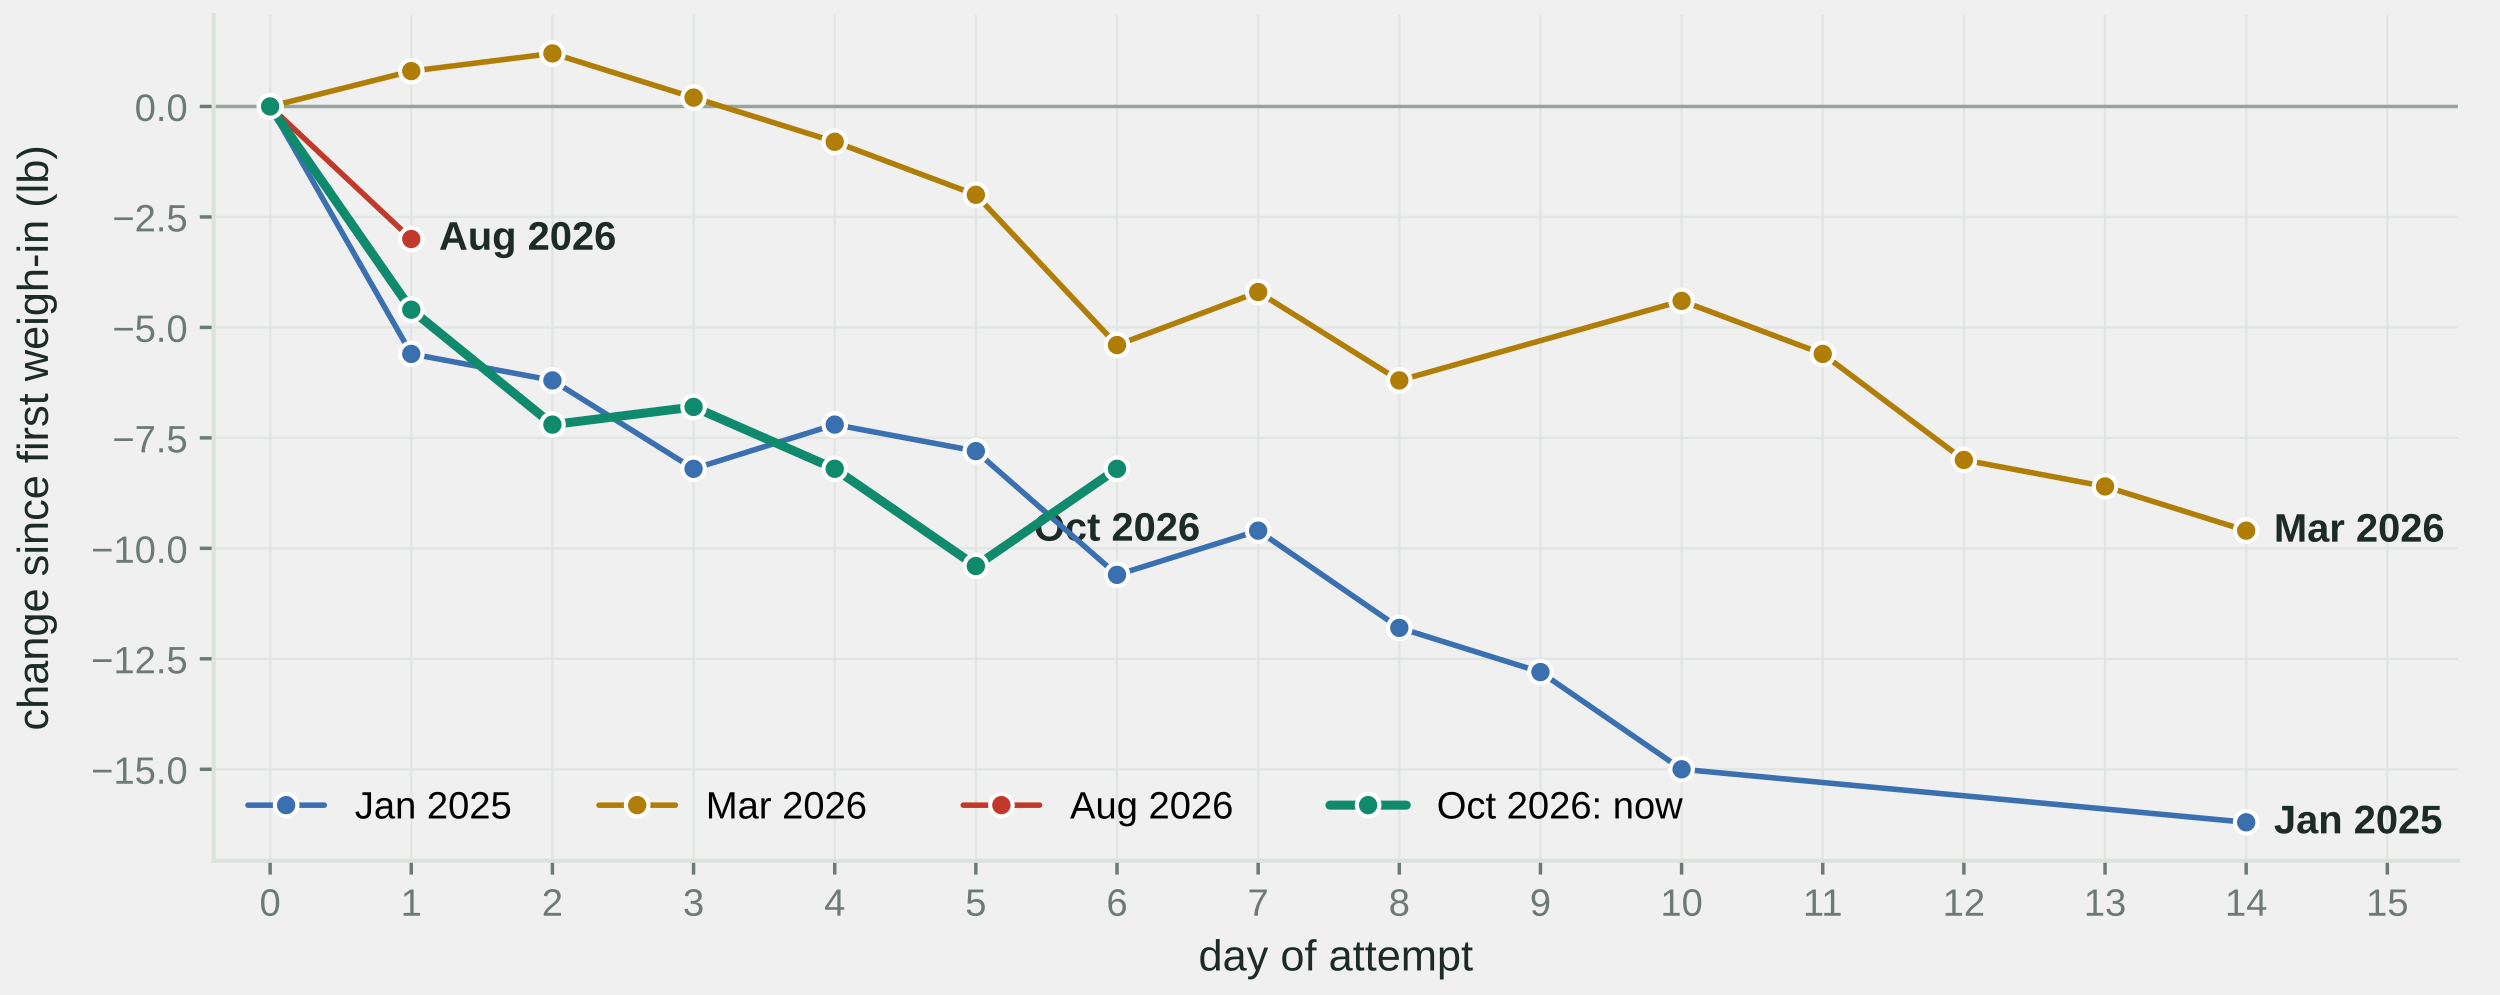
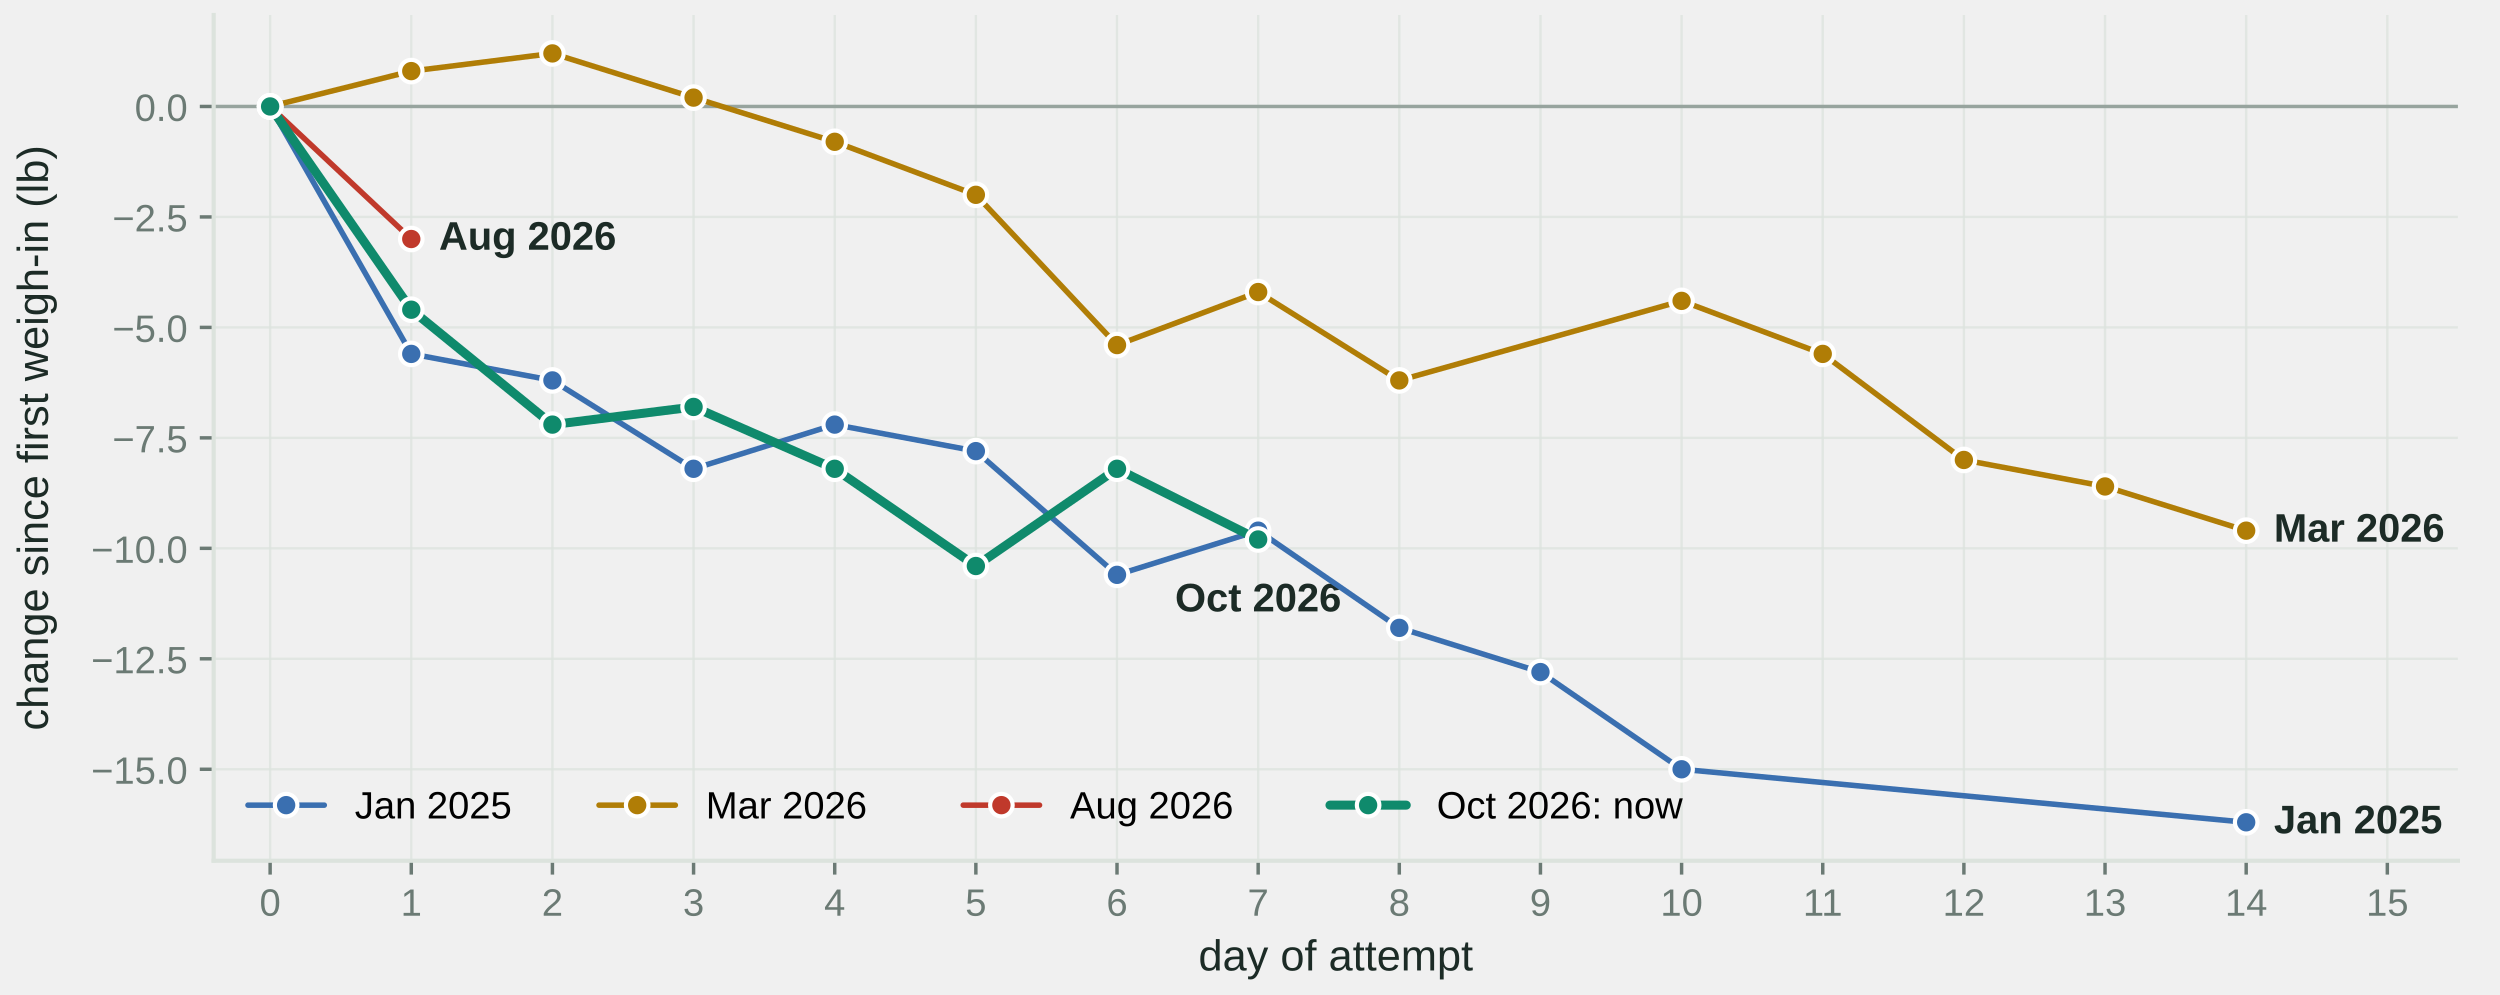
<svg xmlns="http://www.w3.org/2000/svg" xmlns:xlink="http://www.w3.org/1999/xlink" width="721.049pt" height="286.82pt" viewBox="0 0 721.049 286.82" version="1.1">
  <defs>
    <style type="text/css">*{stroke-linejoin: round; stroke-linecap: butt}</style>
  </defs>
  <g id="figure_1">
    <g id="patch_1">
      <path d="M 0 286.82  L 721.049 286.82  L 721.049 0  L 0 0  L 0 286.82  z " style="fill: none" />
    </g>
    <g id="axes_1">
      <g id="patch_2">
        <path d="M 61.627 248.256  L 708.908 248.256  L 708.908 4.32  L 61.627 4.32  L 61.627 248.256  z " style="fill: none" />
      </g>
      <g id="matplotlib.axis_1">
        <g id="xtick_1">
          <g id="line2d_1">
-             <path d="M 77.911 248.256  L 77.911 4.32  " clip-path="url(#pe3d814dca5)" style="fill: none; stroke: #dce3dd; stroke-opacity: 0.75; stroke-width: 0.7; stroke-linecap: round" />
+             <path d="M 77.911 248.256  L 77.911 4.32  " clip-path="url(#p5ed51ed3ad)" style="fill: none; stroke: #dce3dd; stroke-opacity: 0.75; stroke-width: 0.7; stroke-linecap: round" />
          </g>
          <g id="line2d_2">
            <defs>
-               <path id="m0b800eae10" d="M 0 0  L 0 4  " style="stroke: #6b7a74" />
+               <path id="m70a0b89e54" d="M 0 0  L 0 4  " style="stroke: #6b7a74" />
            </defs>
            <g>
-               <use xlink:href="#m0b800eae10" x="77.911" y="248.256" style="fill: #6b7a74; stroke: #6b7a74" />
+               <use xlink:href="#m70a0b89e54" x="77.911" y="248.256" style="fill: #6b7a74; stroke: #6b7a74" />
            </g>
          </g>
          <g id="text_1">
            <text style="font-size: 11px; font-family: 'Source Sans Pro', 'Source Sans 3', 'Helvetica Neue', 'Arial', 'DejaVu Sans', sans-serif; text-anchor: middle; fill: #6b7a74" x="77.911" y="264.114" transform="rotate(-0 77.91127 264.1143)">0</text>
          </g>
        </g>
        <g id="xtick_2">
          <g id="line2d_3">
-             <path d="M 118.621 248.256  L 118.621 4.32  " clip-path="url(#pe3d814dca5)" style="fill: none; stroke: #dce3dd; stroke-opacity: 0.75; stroke-width: 0.7; stroke-linecap: round" />
+             <path d="M 118.621 248.256  L 118.621 4.32  " clip-path="url(#p5ed51ed3ad)" style="fill: none; stroke: #dce3dd; stroke-opacity: 0.75; stroke-width: 0.7; stroke-linecap: round" />
          </g>
          <g id="line2d_4">
            <g>
-               <use xlink:href="#m0b800eae10" x="118.621" y="248.256" style="fill: #6b7a74; stroke: #6b7a74" />
+               <use xlink:href="#m70a0b89e54" x="118.621" y="248.256" style="fill: #6b7a74; stroke: #6b7a74" />
            </g>
          </g>
          <g id="text_2">
            <text style="font-size: 11px; font-family: 'Source Sans Pro', 'Source Sans 3', 'Helvetica Neue', 'Arial', 'DejaVu Sans', sans-serif; text-anchor: middle; fill: #6b7a74" x="118.621" y="264.114" transform="rotate(-0 118.6207 264.1143)">1</text>
          </g>
        </g>
        <g id="xtick_3">
          <g id="line2d_5">
-             <path d="M 159.33 248.256  L 159.33 4.32  " clip-path="url(#pe3d814dca5)" style="fill: none; stroke: #dce3dd; stroke-opacity: 0.75; stroke-width: 0.7; stroke-linecap: round" />
+             <path d="M 159.33 248.256  L 159.33 4.32  " clip-path="url(#p5ed51ed3ad)" style="fill: none; stroke: #dce3dd; stroke-opacity: 0.75; stroke-width: 0.7; stroke-linecap: round" />
          </g>
          <g id="line2d_6">
            <g>
-               <use xlink:href="#m0b800eae10" x="159.33" y="248.256" style="fill: #6b7a74; stroke: #6b7a74" />
+               <use xlink:href="#m70a0b89e54" x="159.33" y="248.256" style="fill: #6b7a74; stroke: #6b7a74" />
            </g>
          </g>
          <g id="text_3">
            <text style="font-size: 11px; font-family: 'Source Sans Pro', 'Source Sans 3', 'Helvetica Neue', 'Arial', 'DejaVu Sans', sans-serif; text-anchor: middle; fill: #6b7a74" x="159.33" y="264.114" transform="rotate(-0 159.3301 264.1143)">2</text>
          </g>
        </g>
        <g id="xtick_4">
          <g id="line2d_7">
-             <path d="M 200.04 248.256  L 200.04 4.32  " clip-path="url(#pe3d814dca5)" style="fill: none; stroke: #dce3dd; stroke-opacity: 0.75; stroke-width: 0.7; stroke-linecap: round" />
+             <path d="M 200.04 248.256  L 200.04 4.32  " clip-path="url(#p5ed51ed3ad)" style="fill: none; stroke: #dce3dd; stroke-opacity: 0.75; stroke-width: 0.7; stroke-linecap: round" />
          </g>
          <g id="line2d_8">
            <g>
-               <use xlink:href="#m0b800eae10" x="200.04" y="248.256" style="fill: #6b7a74; stroke: #6b7a74" />
+               <use xlink:href="#m70a0b89e54" x="200.04" y="248.256" style="fill: #6b7a74; stroke: #6b7a74" />
            </g>
          </g>
          <g id="text_4">
            <text style="font-size: 11px; font-family: 'Source Sans Pro', 'Source Sans 3', 'Helvetica Neue', 'Arial', 'DejaVu Sans', sans-serif; text-anchor: middle; fill: #6b7a74" x="200.04" y="264.114" transform="rotate(-0 200.0396 264.1143)">3</text>
          </g>
        </g>
        <g id="xtick_5">
          <g id="line2d_9">
-             <path d="M 240.749 248.256  L 240.749 4.32  " clip-path="url(#pe3d814dca5)" style="fill: none; stroke: #dce3dd; stroke-opacity: 0.75; stroke-width: 0.7; stroke-linecap: round" />
+             <path d="M 240.749 248.256  L 240.749 4.32  " clip-path="url(#p5ed51ed3ad)" style="fill: none; stroke: #dce3dd; stroke-opacity: 0.75; stroke-width: 0.7; stroke-linecap: round" />
          </g>
          <g id="line2d_10">
            <g>
-               <use xlink:href="#m0b800eae10" x="240.749" y="248.256" style="fill: #6b7a74; stroke: #6b7a74" />
+               <use xlink:href="#m70a0b89e54" x="240.749" y="248.256" style="fill: #6b7a74; stroke: #6b7a74" />
            </g>
          </g>
          <g id="text_5">
            <text style="font-size: 11px; font-family: 'Source Sans Pro', 'Source Sans 3', 'Helvetica Neue', 'Arial', 'DejaVu Sans', sans-serif; text-anchor: middle; fill: #6b7a74" x="240.749" y="264.114" transform="rotate(-0 240.749 264.1143)">4</text>
          </g>
        </g>
        <g id="xtick_6">
          <g id="line2d_11">
-             <path d="M 281.458 248.256  L 281.458 4.32  " clip-path="url(#pe3d814dca5)" style="fill: none; stroke: #dce3dd; stroke-opacity: 0.75; stroke-width: 0.7; stroke-linecap: round" />
+             <path d="M 281.458 248.256  L 281.458 4.32  " clip-path="url(#p5ed51ed3ad)" style="fill: none; stroke: #dce3dd; stroke-opacity: 0.75; stroke-width: 0.7; stroke-linecap: round" />
          </g>
          <g id="line2d_12">
            <g>
-               <use xlink:href="#m0b800eae10" x="281.458" y="248.256" style="fill: #6b7a74; stroke: #6b7a74" />
+               <use xlink:href="#m70a0b89e54" x="281.458" y="248.256" style="fill: #6b7a74; stroke: #6b7a74" />
            </g>
          </g>
          <g id="text_6">
            <text style="font-size: 11px; font-family: 'Source Sans Pro', 'Source Sans 3', 'Helvetica Neue', 'Arial', 'DejaVu Sans', sans-serif; text-anchor: middle; fill: #6b7a74" x="281.458" y="264.114" transform="rotate(-0 281.4584 264.1143)">5</text>
          </g>
        </g>
        <g id="xtick_7">
          <g id="line2d_13">
-             <path d="M 322.168 248.256  L 322.168 4.32  " clip-path="url(#pe3d814dca5)" style="fill: none; stroke: #dce3dd; stroke-opacity: 0.75; stroke-width: 0.7; stroke-linecap: round" />
+             <path d="M 322.168 248.256  L 322.168 4.32  " clip-path="url(#p5ed51ed3ad)" style="fill: none; stroke: #dce3dd; stroke-opacity: 0.75; stroke-width: 0.7; stroke-linecap: round" />
          </g>
          <g id="line2d_14">
            <g>
-               <use xlink:href="#m0b800eae10" x="322.168" y="248.256" style="fill: #6b7a74; stroke: #6b7a74" />
+               <use xlink:href="#m70a0b89e54" x="322.168" y="248.256" style="fill: #6b7a74; stroke: #6b7a74" />
            </g>
          </g>
          <g id="text_7">
            <text style="font-size: 11px; font-family: 'Source Sans Pro', 'Source Sans 3', 'Helvetica Neue', 'Arial', 'DejaVu Sans', sans-serif; text-anchor: middle; fill: #6b7a74" x="322.168" y="264.114" transform="rotate(-0 322.1679 264.1143)">6</text>
          </g>
        </g>
        <g id="xtick_8">
          <g id="line2d_15">
-             <path d="M 362.877 248.256  L 362.877 4.32  " clip-path="url(#pe3d814dca5)" style="fill: none; stroke: #dce3dd; stroke-opacity: 0.75; stroke-width: 0.7; stroke-linecap: round" />
+             <path d="M 362.877 248.256  L 362.877 4.32  " clip-path="url(#p5ed51ed3ad)" style="fill: none; stroke: #dce3dd; stroke-opacity: 0.75; stroke-width: 0.7; stroke-linecap: round" />
          </g>
          <g id="line2d_16">
            <g>
-               <use xlink:href="#m0b800eae10" x="362.877" y="248.256" style="fill: #6b7a74; stroke: #6b7a74" />
+               <use xlink:href="#m70a0b89e54" x="362.877" y="248.256" style="fill: #6b7a74; stroke: #6b7a74" />
            </g>
          </g>
          <g id="text_8">
            <text style="font-size: 11px; font-family: 'Source Sans Pro', 'Source Sans 3', 'Helvetica Neue', 'Arial', 'DejaVu Sans', sans-serif; text-anchor: middle; fill: #6b7a74" x="362.877" y="264.114" transform="rotate(-0 362.8773 264.1143)">7</text>
          </g>
        </g>
        <g id="xtick_9">
          <g id="line2d_17">
-             <path d="M 403.587 248.256  L 403.587 4.32  " clip-path="url(#pe3d814dca5)" style="fill: none; stroke: #dce3dd; stroke-opacity: 0.75; stroke-width: 0.7; stroke-linecap: round" />
+             <path d="M 403.587 248.256  L 403.587 4.32  " clip-path="url(#p5ed51ed3ad)" style="fill: none; stroke: #dce3dd; stroke-opacity: 0.75; stroke-width: 0.7; stroke-linecap: round" />
          </g>
          <g id="line2d_18">
            <g>
-               <use xlink:href="#m0b800eae10" x="403.587" y="248.256" style="fill: #6b7a74; stroke: #6b7a74" />
+               <use xlink:href="#m70a0b89e54" x="403.587" y="248.256" style="fill: #6b7a74; stroke: #6b7a74" />
            </g>
          </g>
          <g id="text_9">
            <text style="font-size: 11px; font-family: 'Source Sans Pro', 'Source Sans 3', 'Helvetica Neue', 'Arial', 'DejaVu Sans', sans-serif; text-anchor: middle; fill: #6b7a74" x="403.587" y="264.114" transform="rotate(-0 403.5867 264.1143)">8</text>
          </g>
        </g>
        <g id="xtick_10">
          <g id="line2d_19">
-             <path d="M 444.296 248.256  L 444.296 4.32  " clip-path="url(#pe3d814dca5)" style="fill: none; stroke: #dce3dd; stroke-opacity: 0.75; stroke-width: 0.7; stroke-linecap: round" />
+             <path d="M 444.296 248.256  L 444.296 4.32  " clip-path="url(#p5ed51ed3ad)" style="fill: none; stroke: #dce3dd; stroke-opacity: 0.75; stroke-width: 0.7; stroke-linecap: round" />
          </g>
          <g id="line2d_20">
            <g>
-               <use xlink:href="#m0b800eae10" x="444.296" y="248.256" style="fill: #6b7a74; stroke: #6b7a74" />
+               <use xlink:href="#m70a0b89e54" x="444.296" y="248.256" style="fill: #6b7a74; stroke: #6b7a74" />
            </g>
          </g>
          <g id="text_10">
            <text style="font-size: 11px; font-family: 'Source Sans Pro', 'Source Sans 3', 'Helvetica Neue', 'Arial', 'DejaVu Sans', sans-serif; text-anchor: middle; fill: #6b7a74" x="444.296" y="264.114" transform="rotate(-0 444.2962 264.1143)">9</text>
          </g>
        </g>
        <g id="xtick_11">
          <g id="line2d_21">
-             <path d="M 485.006 248.256  L 485.006 4.32  " clip-path="url(#pe3d814dca5)" style="fill: none; stroke: #dce3dd; stroke-opacity: 0.75; stroke-width: 0.7; stroke-linecap: round" />
+             <path d="M 485.006 248.256  L 485.006 4.32  " clip-path="url(#p5ed51ed3ad)" style="fill: none; stroke: #dce3dd; stroke-opacity: 0.75; stroke-width: 0.7; stroke-linecap: round" />
          </g>
          <g id="line2d_22">
            <g>
-               <use xlink:href="#m0b800eae10" x="485.006" y="248.256" style="fill: #6b7a74; stroke: #6b7a74" />
+               <use xlink:href="#m70a0b89e54" x="485.006" y="248.256" style="fill: #6b7a74; stroke: #6b7a74" />
            </g>
          </g>
          <g id="text_11">
            <text style="font-size: 11px; font-family: 'Source Sans Pro', 'Source Sans 3', 'Helvetica Neue', 'Arial', 'DejaVu Sans', sans-serif; text-anchor: middle; fill: #6b7a74" x="485.006" y="264.114" transform="rotate(-0 485.0056 264.1143)">10</text>
          </g>
        </g>
        <g id="xtick_12">
          <g id="line2d_23">
-             <path d="M 525.715 248.256  L 525.715 4.32  " clip-path="url(#pe3d814dca5)" style="fill: none; stroke: #dce3dd; stroke-opacity: 0.75; stroke-width: 0.7; stroke-linecap: round" />
+             <path d="M 525.715 248.256  L 525.715 4.32  " clip-path="url(#p5ed51ed3ad)" style="fill: none; stroke: #dce3dd; stroke-opacity: 0.75; stroke-width: 0.7; stroke-linecap: round" />
          </g>
          <g id="line2d_24">
            <g>
-               <use xlink:href="#m0b800eae10" x="525.715" y="248.256" style="fill: #6b7a74; stroke: #6b7a74" />
+               <use xlink:href="#m70a0b89e54" x="525.715" y="248.256" style="fill: #6b7a74; stroke: #6b7a74" />
            </g>
          </g>
          <g id="text_12">
            <text style="font-size: 11px; font-family: 'Source Sans Pro', 'Source Sans 3', 'Helvetica Neue', 'Arial', 'DejaVu Sans', sans-serif; text-anchor: middle; fill: #6b7a74" x="525.715" y="264.114" transform="rotate(-0 525.715 264.1143)">11</text>
          </g>
        </g>
        <g id="xtick_13">
          <g id="line2d_25">
-             <path d="M 566.424 248.256  L 566.424 4.32  " clip-path="url(#pe3d814dca5)" style="fill: none; stroke: #dce3dd; stroke-opacity: 0.75; stroke-width: 0.7; stroke-linecap: round" />
+             <path d="M 566.424 248.256  L 566.424 4.32  " clip-path="url(#p5ed51ed3ad)" style="fill: none; stroke: #dce3dd; stroke-opacity: 0.75; stroke-width: 0.7; stroke-linecap: round" />
          </g>
          <g id="line2d_26">
            <g>
-               <use xlink:href="#m0b800eae10" x="566.424" y="248.256" style="fill: #6b7a74; stroke: #6b7a74" />
+               <use xlink:href="#m70a0b89e54" x="566.424" y="248.256" style="fill: #6b7a74; stroke: #6b7a74" />
            </g>
          </g>
          <g id="text_13">
            <text style="font-size: 11px; font-family: 'Source Sans Pro', 'Source Sans 3', 'Helvetica Neue', 'Arial', 'DejaVu Sans', sans-serif; text-anchor: middle; fill: #6b7a74" x="566.424" y="264.114" transform="rotate(-0 566.4245 264.1143)">12</text>
          </g>
        </g>
        <g id="xtick_14">
          <g id="line2d_27">
-             <path d="M 607.134 248.256  L 607.134 4.32  " clip-path="url(#pe3d814dca5)" style="fill: none; stroke: #dce3dd; stroke-opacity: 0.75; stroke-width: 0.7; stroke-linecap: round" />
+             <path d="M 607.134 248.256  L 607.134 4.32  " clip-path="url(#p5ed51ed3ad)" style="fill: none; stroke: #dce3dd; stroke-opacity: 0.75; stroke-width: 0.7; stroke-linecap: round" />
          </g>
          <g id="line2d_28">
            <g>
-               <use xlink:href="#m0b800eae10" x="607.134" y="248.256" style="fill: #6b7a74; stroke: #6b7a74" />
+               <use xlink:href="#m70a0b89e54" x="607.134" y="248.256" style="fill: #6b7a74; stroke: #6b7a74" />
            </g>
          </g>
          <g id="text_14">
            <text style="font-size: 11px; font-family: 'Source Sans Pro', 'Source Sans 3', 'Helvetica Neue', 'Arial', 'DejaVu Sans', sans-serif; text-anchor: middle; fill: #6b7a74" x="607.134" y="264.114" transform="rotate(-0 607.1339 264.1143)">13</text>
          </g>
        </g>
        <g id="xtick_15">
          <g id="line2d_29">
-             <path d="M 647.843 248.256  L 647.843 4.32  " clip-path="url(#pe3d814dca5)" style="fill: none; stroke: #dce3dd; stroke-opacity: 0.75; stroke-width: 0.7; stroke-linecap: round" />
+             <path d="M 647.843 248.256  L 647.843 4.32  " clip-path="url(#p5ed51ed3ad)" style="fill: none; stroke: #dce3dd; stroke-opacity: 0.75; stroke-width: 0.7; stroke-linecap: round" />
          </g>
          <g id="line2d_30">
            <g>
-               <use xlink:href="#m0b800eae10" x="647.843" y="248.256" style="fill: #6b7a74; stroke: #6b7a74" />
+               <use xlink:href="#m70a0b89e54" x="647.843" y="248.256" style="fill: #6b7a74; stroke: #6b7a74" />
            </g>
          </g>
          <g id="text_15">
            <text style="font-size: 11px; font-family: 'Source Sans Pro', 'Source Sans 3', 'Helvetica Neue', 'Arial', 'DejaVu Sans', sans-serif; text-anchor: middle; fill: #6b7a74" x="647.843" y="264.114" transform="rotate(-0 647.8433 264.1143)">14</text>
          </g>
        </g>
        <g id="xtick_16">
          <g id="line2d_31">
-             <path d="M 688.553 248.256  L 688.553 4.32  " clip-path="url(#pe3d814dca5)" style="fill: none; stroke: #dce3dd; stroke-opacity: 0.75; stroke-width: 0.7; stroke-linecap: round" />
+             <path d="M 688.553 248.256  L 688.553 4.32  " clip-path="url(#p5ed51ed3ad)" style="fill: none; stroke: #dce3dd; stroke-opacity: 0.75; stroke-width: 0.7; stroke-linecap: round" />
          </g>
          <g id="line2d_32">
            <g>
-               <use xlink:href="#m0b800eae10" x="688.553" y="248.256" style="fill: #6b7a74; stroke: #6b7a74" />
+               <use xlink:href="#m70a0b89e54" x="688.553" y="248.256" style="fill: #6b7a74; stroke: #6b7a74" />
            </g>
          </g>
          <g id="text_16">
            <text style="font-size: 11px; font-family: 'Source Sans Pro', 'Source Sans 3', 'Helvetica Neue', 'Arial', 'DejaVu Sans', sans-serif; text-anchor: middle; fill: #6b7a74" x="688.553" y="264.114" transform="rotate(-0 688.5528 264.1143)">15</text>
          </g>
        </g>
        <g id="text_17">
          <text style="font-size: 12.5px; font-family: 'Source Sans Pro', 'Source Sans 3', 'Helvetica Neue', 'Arial', 'DejaVu Sans', sans-serif; text-anchor: middle; fill: #1c2b26" x="385.267" y="279.9" transform="rotate(-0 385.2675 279.9)">day of attempt</text>
        </g>
      </g>
      <g id="matplotlib.axis_2">
        <g id="ytick_1">
          <g id="line2d_33">
-             <path d="M 61.627 221.874  L 708.908 221.874  " clip-path="url(#pe3d814dca5)" style="fill: none; stroke: #dce3dd; stroke-opacity: 0.75; stroke-width: 0.7; stroke-linecap: round" />
+             <path d="M 61.627 221.874  L 708.908 221.874  " clip-path="url(#p5ed51ed3ad)" style="fill: none; stroke: #dce3dd; stroke-opacity: 0.75; stroke-width: 0.7; stroke-linecap: round" />
          </g>
          <g id="line2d_34">
            <defs>
-               <path id="m769ecfaf50" d="M 0 0  L -4 0  " style="stroke: #6b7a74" />
+               <path id="md0438efdf2" d="M 0 0  L -4 0  " style="stroke: #6b7a74" />
            </defs>
            <g>
-               <use xlink:href="#m769ecfaf50" x="61.627" y="221.874" style="fill: #6b7a74; stroke: #6b7a74" />
+               <use xlink:href="#md0438efdf2" x="61.627" y="221.874" style="fill: #6b7a74; stroke: #6b7a74" />
            </g>
          </g>
          <g id="text_18">
            <text style="font-size: 11px; font-family: 'Source Sans Pro', 'Source Sans 3', 'Helvetica Neue', 'Arial', 'DejaVu Sans', sans-serif; text-anchor: end; fill: #6b7a74" x="54.127" y="226.053" transform="rotate(-0 54.1275 226.0533)">−15.0</text>
          </g>
        </g>
        <g id="ytick_2">
          <g id="line2d_35">
-             <path d="M 61.627 190.012  L 708.908 190.012  " clip-path="url(#pe3d814dca5)" style="fill: none; stroke: #dce3dd; stroke-opacity: 0.75; stroke-width: 0.7; stroke-linecap: round" />
+             <path d="M 61.627 190.012  L 708.908 190.012  " clip-path="url(#p5ed51ed3ad)" style="fill: none; stroke: #dce3dd; stroke-opacity: 0.75; stroke-width: 0.7; stroke-linecap: round" />
          </g>
          <g id="line2d_36">
            <g>
-               <use xlink:href="#m769ecfaf50" x="61.627" y="190.012" style="fill: #6b7a74; stroke: #6b7a74" />
+               <use xlink:href="#md0438efdf2" x="61.627" y="190.012" style="fill: #6b7a74; stroke: #6b7a74" />
            </g>
          </g>
          <g id="text_19">
            <text style="font-size: 11px; font-family: 'Source Sans Pro', 'Source Sans 3', 'Helvetica Neue', 'Arial', 'DejaVu Sans', sans-serif; text-anchor: end; fill: #6b7a74" x="54.127" y="194.191" transform="rotate(-0 54.1275 194.1913)">−12.5</text>
          </g>
        </g>
        <g id="ytick_3">
          <g id="line2d_37">
-             <path d="M 61.627 158.15  L 708.908 158.15  " clip-path="url(#pe3d814dca5)" style="fill: none; stroke: #dce3dd; stroke-opacity: 0.75; stroke-width: 0.7; stroke-linecap: round" />
+             <path d="M 61.627 158.15  L 708.908 158.15  " clip-path="url(#p5ed51ed3ad)" style="fill: none; stroke: #dce3dd; stroke-opacity: 0.75; stroke-width: 0.7; stroke-linecap: round" />
          </g>
          <g id="line2d_38">
            <g>
-               <use xlink:href="#m769ecfaf50" x="61.627" y="158.15" style="fill: #6b7a74; stroke: #6b7a74" />
+               <use xlink:href="#md0438efdf2" x="61.627" y="158.15" style="fill: #6b7a74; stroke: #6b7a74" />
            </g>
          </g>
          <g id="text_20">
            <text style="font-size: 11px; font-family: 'Source Sans Pro', 'Source Sans 3', 'Helvetica Neue', 'Arial', 'DejaVu Sans', sans-serif; text-anchor: end; fill: #6b7a74" x="54.127" y="162.329" transform="rotate(-0 54.1275 162.3292)">−10.0</text>
          </g>
        </g>
        <g id="ytick_4">
          <g id="line2d_39">
-             <path d="M 61.627 126.288  L 708.908 126.288  " clip-path="url(#pe3d814dca5)" style="fill: none; stroke: #dce3dd; stroke-opacity: 0.75; stroke-width: 0.7; stroke-linecap: round" />
+             <path d="M 61.627 126.288  L 708.908 126.288  " clip-path="url(#p5ed51ed3ad)" style="fill: none; stroke: #dce3dd; stroke-opacity: 0.75; stroke-width: 0.7; stroke-linecap: round" />
          </g>
          <g id="line2d_40">
            <g>
-               <use xlink:href="#m769ecfaf50" x="61.627" y="126.288" style="fill: #6b7a74; stroke: #6b7a74" />
+               <use xlink:href="#md0438efdf2" x="61.627" y="126.288" style="fill: #6b7a74; stroke: #6b7a74" />
            </g>
          </g>
          <g id="text_21">
            <text style="font-size: 11px; font-family: 'Source Sans Pro', 'Source Sans 3', 'Helvetica Neue', 'Arial', 'DejaVu Sans', sans-serif; text-anchor: end; fill: #6b7a74" x="54.127" y="130.467" transform="rotate(-0 54.1275 130.4671)">−7.5</text>
          </g>
        </g>
        <g id="ytick_5">
          <g id="line2d_41">
-             <path d="M 61.627 94.426  L 708.908 94.426  " clip-path="url(#pe3d814dca5)" style="fill: none; stroke: #dce3dd; stroke-opacity: 0.75; stroke-width: 0.7; stroke-linecap: round" />
+             <path d="M 61.627 94.426  L 708.908 94.426  " clip-path="url(#p5ed51ed3ad)" style="fill: none; stroke: #dce3dd; stroke-opacity: 0.75; stroke-width: 0.7; stroke-linecap: round" />
          </g>
          <g id="line2d_42">
            <g>
-               <use xlink:href="#m769ecfaf50" x="61.627" y="94.426" style="fill: #6b7a74; stroke: #6b7a74" />
+               <use xlink:href="#md0438efdf2" x="61.627" y="94.426" style="fill: #6b7a74; stroke: #6b7a74" />
            </g>
          </g>
          <g id="text_22">
            <text style="font-size: 11px; font-family: 'Source Sans Pro', 'Source Sans 3', 'Helvetica Neue', 'Arial', 'DejaVu Sans', sans-serif; text-anchor: end; fill: #6b7a74" x="54.127" y="98.605" transform="rotate(-0 54.1275 98.60507)">−5.0</text>
          </g>
        </g>
        <g id="ytick_6">
          <g id="line2d_43">
-             <path d="M 61.627 62.564  L 708.908 62.564  " clip-path="url(#pe3d814dca5)" style="fill: none; stroke: #dce3dd; stroke-opacity: 0.75; stroke-width: 0.7; stroke-linecap: round" />
+             <path d="M 61.627 62.564  L 708.908 62.564  " clip-path="url(#p5ed51ed3ad)" style="fill: none; stroke: #dce3dd; stroke-opacity: 0.75; stroke-width: 0.7; stroke-linecap: round" />
          </g>
          <g id="line2d_44">
            <g>
-               <use xlink:href="#m769ecfaf50" x="61.627" y="62.564" style="fill: #6b7a74; stroke: #6b7a74" />
+               <use xlink:href="#md0438efdf2" x="61.627" y="62.564" style="fill: #6b7a74; stroke: #6b7a74" />
            </g>
          </g>
          <g id="text_23">
            <text style="font-size: 11px; font-family: 'Source Sans Pro', 'Source Sans 3', 'Helvetica Neue', 'Arial', 'DejaVu Sans', sans-serif; text-anchor: end; fill: #6b7a74" x="54.127" y="66.743" transform="rotate(-0 54.1275 66.743)">−2.5</text>
          </g>
        </g>
        <g id="ytick_7">
          <g id="line2d_45">
-             <path d="M 61.627 30.702  L 708.908 30.702  " clip-path="url(#pe3d814dca5)" style="fill: none; stroke: #dce3dd; stroke-opacity: 0.75; stroke-width: 0.7; stroke-linecap: round" />
+             <path d="M 61.627 30.702  L 708.908 30.702  " clip-path="url(#p5ed51ed3ad)" style="fill: none; stroke: #dce3dd; stroke-opacity: 0.75; stroke-width: 0.7; stroke-linecap: round" />
          </g>
          <g id="line2d_46">
            <g>
-               <use xlink:href="#m769ecfaf50" x="61.627" y="30.702" style="fill: #6b7a74; stroke: #6b7a74" />
+               <use xlink:href="#md0438efdf2" x="61.627" y="30.702" style="fill: #6b7a74; stroke: #6b7a74" />
            </g>
          </g>
          <g id="text_24">
            <text style="font-size: 11px; font-family: 'Source Sans Pro', 'Source Sans 3', 'Helvetica Neue', 'Arial', 'DejaVu Sans', sans-serif; text-anchor: end; fill: #6b7a74" x="54.127" y="34.881" transform="rotate(-0 54.1275 34.88093)">0.0</text>
          </g>
        </g>
        <g id="text_25">
          <text style="font-size: 12.5px; font-family: 'Source Sans Pro', 'Source Sans 3', 'Helvetica Neue', 'Arial', 'DejaVu Sans', sans-serif; text-anchor: middle; fill: #1c2b26" x="13.818" y="126.288" transform="rotate(-90 13.81805 126.288)">change since first weigh-in (lb)</text>
        </g>
      </g>
      <g id="line2d_47">
-         <path d="M 61.627 30.702  L 708.908 30.702  " clip-path="url(#pe3d814dca5)" style="fill: none; stroke: #97a49e; stroke-linecap: round" />
+         <path d="M 61.627 30.702  L 708.908 30.702  " clip-path="url(#p5ed51ed3ad)" style="fill: none; stroke: #97a49e; stroke-linecap: round" />
      </g>
      <g id="patch_3">
        <path d="M 61.627 248.256  L 61.627 4.32  " style="fill: none; stroke: #dce3dd; stroke-width: 1.2; stroke-linejoin: miter; stroke-linecap: square" />
      </g>
      <g id="patch_4">
        <path d="M 61.627 248.256  L 708.908 248.256  " style="fill: none; stroke: #dce3dd; stroke-width: 1.2; stroke-linejoin: miter; stroke-linecap: square" />
      </g>
      <g id="text_26">
        <text style="font-weight: 700; font-size: 11.5px; font-family: 'Source Sans Pro', 'Source Sans 3', 'Helvetica Neue', 'Arial', 'DejaVu Sans', sans-serif; text-anchor: start; fill: #1c2b26" x="655.843" y="240.341" transform="rotate(-0 655.8433 240.3413)">Jan 2025</text>
      </g>
      <g id="text_27">
        <text style="font-weight: 700; font-size: 11.5px; font-family: 'Source Sans Pro', 'Source Sans 3', 'Helvetica Neue', 'Arial', 'DejaVu Sans', sans-serif; text-anchor: start; fill: #1c2b26" x="655.843" y="156.225" transform="rotate(-0 655.8433 156.2254)">Mar 2026</text>
      </g>
      <g id="text_28">
        <text style="font-weight: 700; font-size: 11.5px; font-family: 'Source Sans Pro', 'Source Sans 3', 'Helvetica Neue', 'Arial', 'DejaVu Sans', sans-serif; text-anchor: start; fill: #1c2b26" x="126.621" y="72.02" transform="rotate(-0 126.6207 72.01971)">Aug 2026</text>
      </g>
      <g id="text_29">
-         <text style="font-weight: 700; font-size: 11.5px; font-family: 'Source Sans Pro', 'Source Sans 3', 'Helvetica Neue', 'Arial', 'DejaVu Sans', sans-serif; text-anchor: middle; fill: #1c2b26" x="322.168" y="155.948" transform="rotate(-0 322.1679 155.9476)">Oct 2026</text>
+         <text style="font-weight: 700; font-size: 11.5px; font-family: 'Source Sans Pro', 'Source Sans 3', 'Helvetica Neue', 'Arial', 'DejaVu Sans', sans-serif; text-anchor: middle; fill: #1c2b26" x="362.877" y="176.339" transform="rotate(-0 362.8773 176.3393)">Oct 2026</text>
      </g>
      <g id="line2d_48">
-         <path d="M 77.911 30.702  L 118.621 102.073  L 159.33 109.72  L 200.04 135.209  L 240.749 122.465  L 281.458 130.111  L 322.168 165.797  L 362.877 153.052  L 403.587 181.091  L 444.296 193.836  L 485.006 221.874  L 647.843 237.168  " clip-path="url(#pe3d814dca5)" style="fill: none; stroke: #3a6fb0; stroke-width: 1.6; stroke-linecap: round" />
+         <path d="M 77.911 30.702  L 118.621 102.073  L 159.33 109.72  L 200.04 135.209  L 240.749 122.465  L 281.458 130.111  L 322.168 165.797  L 362.877 153.052  L 403.587 181.091  L 444.296 193.836  L 485.006 221.874  L 647.843 237.168  " clip-path="url(#p5ed51ed3ad)" style="fill: none; stroke: #3a6fb0; stroke-width: 1.6; stroke-linecap: round" />
        <defs>
-           <path id="m6b7e58509a" d="M 0 3.25  C 0.862 3.25 1.689 2.908 2.298 2.298  C 2.908 1.689 3.25 0.862 3.25 0  C 3.25 -0.862 2.908 -1.689 2.298 -2.298  C 1.689 -2.908 0.862 -3.25 0 -3.25  C -0.862 -3.25 -1.689 -2.908 -2.298 -2.298  C -2.908 -1.689 -3.25 -0.862 -3.25 0  C -3.25 0.862 -2.908 1.689 -2.298 2.298  C -1.689 2.908 -0.862 3.25 0 3.25  z " style="stroke: #ffffff; stroke-width: 1.2" />
+           <path id="mfa53e33517" d="M 0 3.25  C 0.862 3.25 1.689 2.908 2.298 2.298  C 2.908 1.689 3.25 0.862 3.25 0  C 3.25 -0.862 2.908 -1.689 2.298 -2.298  C 1.689 -2.908 0.862 -3.25 0 -3.25  C -0.862 -3.25 -1.689 -2.908 -2.298 -2.298  C -2.908 -1.689 -3.25 -0.862 -3.25 0  C -3.25 0.862 -2.908 1.689 -2.298 2.298  C -1.689 2.908 -0.862 3.25 0 3.25  z " style="stroke: #ffffff; stroke-width: 1.2" />
        </defs>
-         <g clip-path="url(#pe3d814dca5)">
-           <use xlink:href="#m6b7e58509a" x="77.911" y="30.702" style="fill: #3a6fb0; stroke: #ffffff; stroke-width: 1.2" />
-           <use xlink:href="#m6b7e58509a" x="118.621" y="102.073" style="fill: #3a6fb0; stroke: #ffffff; stroke-width: 1.2" />
-           <use xlink:href="#m6b7e58509a" x="159.33" y="109.72" style="fill: #3a6fb0; stroke: #ffffff; stroke-width: 1.2" />
-           <use xlink:href="#m6b7e58509a" x="200.04" y="135.209" style="fill: #3a6fb0; stroke: #ffffff; stroke-width: 1.2" />
-           <use xlink:href="#m6b7e58509a" x="240.749" y="122.465" style="fill: #3a6fb0; stroke: #ffffff; stroke-width: 1.2" />
-           <use xlink:href="#m6b7e58509a" x="281.458" y="130.111" style="fill: #3a6fb0; stroke: #ffffff; stroke-width: 1.2" />
-           <use xlink:href="#m6b7e58509a" x="322.168" y="165.797" style="fill: #3a6fb0; stroke: #ffffff; stroke-width: 1.2" />
-           <use xlink:href="#m6b7e58509a" x="362.877" y="153.052" style="fill: #3a6fb0; stroke: #ffffff; stroke-width: 1.2" />
-           <use xlink:href="#m6b7e58509a" x="403.587" y="181.091" style="fill: #3a6fb0; stroke: #ffffff; stroke-width: 1.2" />
-           <use xlink:href="#m6b7e58509a" x="444.296" y="193.836" style="fill: #3a6fb0; stroke: #ffffff; stroke-width: 1.2" />
-           <use xlink:href="#m6b7e58509a" x="485.006" y="221.874" style="fill: #3a6fb0; stroke: #ffffff; stroke-width: 1.2" />
-           <use xlink:href="#m6b7e58509a" x="647.843" y="237.168" style="fill: #3a6fb0; stroke: #ffffff; stroke-width: 1.2" />
+         <g clip-path="url(#p5ed51ed3ad)">
+           <use xlink:href="#mfa53e33517" x="77.911" y="30.702" style="fill: #3a6fb0; stroke: #ffffff; stroke-width: 1.2" />
+           <use xlink:href="#mfa53e33517" x="118.621" y="102.073" style="fill: #3a6fb0; stroke: #ffffff; stroke-width: 1.2" />
+           <use xlink:href="#mfa53e33517" x="159.33" y="109.72" style="fill: #3a6fb0; stroke: #ffffff; stroke-width: 1.2" />
+           <use xlink:href="#mfa53e33517" x="200.04" y="135.209" style="fill: #3a6fb0; stroke: #ffffff; stroke-width: 1.2" />
+           <use xlink:href="#mfa53e33517" x="240.749" y="122.465" style="fill: #3a6fb0; stroke: #ffffff; stroke-width: 1.2" />
+           <use xlink:href="#mfa53e33517" x="281.458" y="130.111" style="fill: #3a6fb0; stroke: #ffffff; stroke-width: 1.2" />
+           <use xlink:href="#mfa53e33517" x="322.168" y="165.797" style="fill: #3a6fb0; stroke: #ffffff; stroke-width: 1.2" />
+           <use xlink:href="#mfa53e33517" x="362.877" y="153.052" style="fill: #3a6fb0; stroke: #ffffff; stroke-width: 1.2" />
+           <use xlink:href="#mfa53e33517" x="403.587" y="181.091" style="fill: #3a6fb0; stroke: #ffffff; stroke-width: 1.2" />
+           <use xlink:href="#mfa53e33517" x="444.296" y="193.836" style="fill: #3a6fb0; stroke: #ffffff; stroke-width: 1.2" />
+           <use xlink:href="#mfa53e33517" x="485.006" y="221.874" style="fill: #3a6fb0; stroke: #ffffff; stroke-width: 1.2" />
+           <use xlink:href="#mfa53e33517" x="647.843" y="237.168" style="fill: #3a6fb0; stroke: #ffffff; stroke-width: 1.2" />
        </g>
      </g>
      <g id="line2d_49">
-         <path d="M 77.911 30.702  L 118.621 20.506  L 159.33 15.408  L 200.04 28.153  L 240.749 40.898  L 281.458 56.191  L 322.168 99.524  L 362.877 84.23  L 403.587 109.72  L 485.006 86.779  L 525.715 102.073  L 566.424 132.66  L 607.134 140.307  L 647.843 153.052  " clip-path="url(#pe3d814dca5)" style="fill: none; stroke: #b07d06; stroke-width: 1.6; stroke-linecap: round" />
+         <path d="M 77.911 30.702  L 118.621 20.506  L 159.33 15.408  L 200.04 28.153  L 240.749 40.898  L 281.458 56.191  L 322.168 99.524  L 362.877 84.23  L 403.587 109.72  L 485.006 86.779  L 525.715 102.073  L 566.424 132.66  L 607.134 140.307  L 647.843 153.052  " clip-path="url(#p5ed51ed3ad)" style="fill: none; stroke: #b07d06; stroke-width: 1.6; stroke-linecap: round" />
        <defs>
-           <path id="m4f4d803b26" d="M 0 3.25  C 0.862 3.25 1.689 2.908 2.298 2.298  C 2.908 1.689 3.25 0.862 3.25 0  C 3.25 -0.862 2.908 -1.689 2.298 -2.298  C 1.689 -2.908 0.862 -3.25 0 -3.25  C -0.862 -3.25 -1.689 -2.908 -2.298 -2.298  C -2.908 -1.689 -3.25 -0.862 -3.25 0  C -3.25 0.862 -2.908 1.689 -2.298 2.298  C -1.689 2.908 -0.862 3.25 0 3.25  z " style="stroke: #ffffff; stroke-width: 1.2" />
+           <path id="mf7aeb727a1" d="M 0 3.25  C 0.862 3.25 1.689 2.908 2.298 2.298  C 2.908 1.689 3.25 0.862 3.25 0  C 3.25 -0.862 2.908 -1.689 2.298 -2.298  C 1.689 -2.908 0.862 -3.25 0 -3.25  C -0.862 -3.25 -1.689 -2.908 -2.298 -2.298  C -2.908 -1.689 -3.25 -0.862 -3.25 0  C -3.25 0.862 -2.908 1.689 -2.298 2.298  C -1.689 2.908 -0.862 3.25 0 3.25  z " style="stroke: #ffffff; stroke-width: 1.2" />
        </defs>
-         <g clip-path="url(#pe3d814dca5)">
-           <use xlink:href="#m4f4d803b26" x="77.911" y="30.702" style="fill: #b07d06; stroke: #ffffff; stroke-width: 1.2" />
-           <use xlink:href="#m4f4d803b26" x="118.621" y="20.506" style="fill: #b07d06; stroke: #ffffff; stroke-width: 1.2" />
-           <use xlink:href="#m4f4d803b26" x="159.33" y="15.408" style="fill: #b07d06; stroke: #ffffff; stroke-width: 1.2" />
-           <use xlink:href="#m4f4d803b26" x="200.04" y="28.153" style="fill: #b07d06; stroke: #ffffff; stroke-width: 1.2" />
-           <use xlink:href="#m4f4d803b26" x="240.749" y="40.898" style="fill: #b07d06; stroke: #ffffff; stroke-width: 1.2" />
-           <use xlink:href="#m4f4d803b26" x="281.458" y="56.191" style="fill: #b07d06; stroke: #ffffff; stroke-width: 1.2" />
-           <use xlink:href="#m4f4d803b26" x="322.168" y="99.524" style="fill: #b07d06; stroke: #ffffff; stroke-width: 1.2" />
-           <use xlink:href="#m4f4d803b26" x="362.877" y="84.23" style="fill: #b07d06; stroke: #ffffff; stroke-width: 1.2" />
-           <use xlink:href="#m4f4d803b26" x="403.587" y="109.72" style="fill: #b07d06; stroke: #ffffff; stroke-width: 1.2" />
-           <use xlink:href="#m4f4d803b26" x="485.006" y="86.779" style="fill: #b07d06; stroke: #ffffff; stroke-width: 1.2" />
-           <use xlink:href="#m4f4d803b26" x="525.715" y="102.073" style="fill: #b07d06; stroke: #ffffff; stroke-width: 1.2" />
-           <use xlink:href="#m4f4d803b26" x="566.424" y="132.66" style="fill: #b07d06; stroke: #ffffff; stroke-width: 1.2" />
-           <use xlink:href="#m4f4d803b26" x="607.134" y="140.307" style="fill: #b07d06; stroke: #ffffff; stroke-width: 1.2" />
-           <use xlink:href="#m4f4d803b26" x="647.843" y="153.052" style="fill: #b07d06; stroke: #ffffff; stroke-width: 1.2" />
+         <g clip-path="url(#p5ed51ed3ad)">
+           <use xlink:href="#mf7aeb727a1" x="77.911" y="30.702" style="fill: #b07d06; stroke: #ffffff; stroke-width: 1.2" />
+           <use xlink:href="#mf7aeb727a1" x="118.621" y="20.506" style="fill: #b07d06; stroke: #ffffff; stroke-width: 1.2" />
+           <use xlink:href="#mf7aeb727a1" x="159.33" y="15.408" style="fill: #b07d06; stroke: #ffffff; stroke-width: 1.2" />
+           <use xlink:href="#mf7aeb727a1" x="200.04" y="28.153" style="fill: #b07d06; stroke: #ffffff; stroke-width: 1.2" />
+           <use xlink:href="#mf7aeb727a1" x="240.749" y="40.898" style="fill: #b07d06; stroke: #ffffff; stroke-width: 1.2" />
+           <use xlink:href="#mf7aeb727a1" x="281.458" y="56.191" style="fill: #b07d06; stroke: #ffffff; stroke-width: 1.2" />
+           <use xlink:href="#mf7aeb727a1" x="322.168" y="99.524" style="fill: #b07d06; stroke: #ffffff; stroke-width: 1.2" />
+           <use xlink:href="#mf7aeb727a1" x="362.877" y="84.23" style="fill: #b07d06; stroke: #ffffff; stroke-width: 1.2" />
+           <use xlink:href="#mf7aeb727a1" x="403.587" y="109.72" style="fill: #b07d06; stroke: #ffffff; stroke-width: 1.2" />
+           <use xlink:href="#mf7aeb727a1" x="485.006" y="86.779" style="fill: #b07d06; stroke: #ffffff; stroke-width: 1.2" />
+           <use xlink:href="#mf7aeb727a1" x="525.715" y="102.073" style="fill: #b07d06; stroke: #ffffff; stroke-width: 1.2" />
+           <use xlink:href="#mf7aeb727a1" x="566.424" y="132.66" style="fill: #b07d06; stroke: #ffffff; stroke-width: 1.2" />
+           <use xlink:href="#mf7aeb727a1" x="607.134" y="140.307" style="fill: #b07d06; stroke: #ffffff; stroke-width: 1.2" />
+           <use xlink:href="#mf7aeb727a1" x="647.843" y="153.052" style="fill: #b07d06; stroke: #ffffff; stroke-width: 1.2" />
        </g>
      </g>
      <g id="line2d_50">
-         <path d="M 77.911 30.702  L 118.621 68.936  " clip-path="url(#pe3d814dca5)" style="fill: none; stroke: #c0392b; stroke-width: 1.6; stroke-linecap: round" />
+         <path d="M 77.911 30.702  L 118.621 68.936  " clip-path="url(#p5ed51ed3ad)" style="fill: none; stroke: #c0392b; stroke-width: 1.6; stroke-linecap: round" />
        <defs>
-           <path id="m11ce34efa6" d="M 0 3.25  C 0.862 3.25 1.689 2.908 2.298 2.298  C 2.908 1.689 3.25 0.862 3.25 0  C 3.25 -0.862 2.908 -1.689 2.298 -2.298  C 1.689 -2.908 0.862 -3.25 0 -3.25  C -0.862 -3.25 -1.689 -2.908 -2.298 -2.298  C -2.908 -1.689 -3.25 -0.862 -3.25 0  C -3.25 0.862 -2.908 1.689 -2.298 2.298  C -1.689 2.908 -0.862 3.25 0 3.25  z " style="stroke: #ffffff; stroke-width: 1.2" />
+           <path id="mb7f6a235b7" d="M 0 3.25  C 0.862 3.25 1.689 2.908 2.298 2.298  C 2.908 1.689 3.25 0.862 3.25 0  C 3.25 -0.862 2.908 -1.689 2.298 -2.298  C 1.689 -2.908 0.862 -3.25 0 -3.25  C -0.862 -3.25 -1.689 -2.908 -2.298 -2.298  C -2.908 -1.689 -3.25 -0.862 -3.25 0  C -3.25 0.862 -2.908 1.689 -2.298 2.298  C -1.689 2.908 -0.862 3.25 0 3.25  z " style="stroke: #ffffff; stroke-width: 1.2" />
        </defs>
-         <g clip-path="url(#pe3d814dca5)">
-           <use xlink:href="#m11ce34efa6" x="77.911" y="30.702" style="fill: #c0392b; stroke: #ffffff; stroke-width: 1.2" />
-           <use xlink:href="#m11ce34efa6" x="118.621" y="68.936" style="fill: #c0392b; stroke: #ffffff; stroke-width: 1.2" />
+         <g clip-path="url(#p5ed51ed3ad)">
+           <use xlink:href="#mb7f6a235b7" x="77.911" y="30.702" style="fill: #c0392b; stroke: #ffffff; stroke-width: 1.2" />
+           <use xlink:href="#mb7f6a235b7" x="118.621" y="68.936" style="fill: #c0392b; stroke: #ffffff; stroke-width: 1.2" />
        </g>
      </g>
      <g id="line2d_51">
-         <path d="M 77.911 30.702  L 118.621 89.328  L 159.33 122.465  L 200.04 117.367  L 240.749 135.209  L 281.458 163.248  L 322.168 135.209  " clip-path="url(#pe3d814dca5)" style="fill: none; stroke: #0f8a6c; stroke-width: 2.6; stroke-linecap: round" />
+         <path d="M 77.911 30.702  L 118.621 89.328  L 159.33 122.465  L 200.04 117.367  L 240.749 135.209  L 281.458 163.248  L 322.168 135.209  L 362.877 155.601  " clip-path="url(#p5ed51ed3ad)" style="fill: none; stroke: #0f8a6c; stroke-width: 2.6; stroke-linecap: round" />
        <defs>
-           <path id="m9afe791fae" d="M 0 3.25  C 0.862 3.25 1.689 2.908 2.298 2.298  C 2.908 1.689 3.25 0.862 3.25 0  C 3.25 -0.862 2.908 -1.689 2.298 -2.298  C 1.689 -2.908 0.862 -3.25 0 -3.25  C -0.862 -3.25 -1.689 -2.908 -2.298 -2.298  C -2.908 -1.689 -3.25 -0.862 -3.25 0  C -3.25 0.862 -2.908 1.689 -2.298 2.298  C -1.689 2.908 -0.862 3.25 0 3.25  z " style="stroke: #ffffff; stroke-width: 1.2" />
+           <path id="mdc36ed93bc" d="M 0 3.25  C 0.862 3.25 1.689 2.908 2.298 2.298  C 2.908 1.689 3.25 0.862 3.25 0  C 3.25 -0.862 2.908 -1.689 2.298 -2.298  C 1.689 -2.908 0.862 -3.25 0 -3.25  C -0.862 -3.25 -1.689 -2.908 -2.298 -2.298  C -2.908 -1.689 -3.25 -0.862 -3.25 0  C -3.25 0.862 -2.908 1.689 -2.298 2.298  C -1.689 2.908 -0.862 3.25 0 3.25  z " style="stroke: #ffffff; stroke-width: 1.2" />
        </defs>
-         <g clip-path="url(#pe3d814dca5)">
-           <use xlink:href="#m9afe791fae" x="77.911" y="30.702" style="fill: #0f8a6c; stroke: #ffffff; stroke-width: 1.2" />
-           <use xlink:href="#m9afe791fae" x="118.621" y="89.328" style="fill: #0f8a6c; stroke: #ffffff; stroke-width: 1.2" />
-           <use xlink:href="#m9afe791fae" x="159.33" y="122.465" style="fill: #0f8a6c; stroke: #ffffff; stroke-width: 1.2" />
-           <use xlink:href="#m9afe791fae" x="200.04" y="117.367" style="fill: #0f8a6c; stroke: #ffffff; stroke-width: 1.2" />
-           <use xlink:href="#m9afe791fae" x="240.749" y="135.209" style="fill: #0f8a6c; stroke: #ffffff; stroke-width: 1.2" />
-           <use xlink:href="#m9afe791fae" x="281.458" y="163.248" style="fill: #0f8a6c; stroke: #ffffff; stroke-width: 1.2" />
-           <use xlink:href="#m9afe791fae" x="322.168" y="135.209" style="fill: #0f8a6c; stroke: #ffffff; stroke-width: 1.2" />
+         <g clip-path="url(#p5ed51ed3ad)">
+           <use xlink:href="#mdc36ed93bc" x="77.911" y="30.702" style="fill: #0f8a6c; stroke: #ffffff; stroke-width: 1.2" />
+           <use xlink:href="#mdc36ed93bc" x="118.621" y="89.328" style="fill: #0f8a6c; stroke: #ffffff; stroke-width: 1.2" />
+           <use xlink:href="#mdc36ed93bc" x="159.33" y="122.465" style="fill: #0f8a6c; stroke: #ffffff; stroke-width: 1.2" />
+           <use xlink:href="#mdc36ed93bc" x="200.04" y="117.367" style="fill: #0f8a6c; stroke: #ffffff; stroke-width: 1.2" />
+           <use xlink:href="#mdc36ed93bc" x="240.749" y="135.209" style="fill: #0f8a6c; stroke: #ffffff; stroke-width: 1.2" />
+           <use xlink:href="#mdc36ed93bc" x="281.458" y="163.248" style="fill: #0f8a6c; stroke: #ffffff; stroke-width: 1.2" />
+           <use xlink:href="#mdc36ed93bc" x="322.168" y="135.209" style="fill: #0f8a6c; stroke: #ffffff; stroke-width: 1.2" />
+           <use xlink:href="#mdc36ed93bc" x="362.877" y="155.601" style="fill: #0f8a6c; stroke: #ffffff; stroke-width: 1.2" />
        </g>
      </g>
      <g id="legend_1">
        <g id="line2d_52">
          <path d="M 71.528 232.218  L 82.528 232.218  L 93.528 232.218  " style="fill: none; stroke: #3a6fb0; stroke-width: 1.6; stroke-linecap: round" />
          <g>
-             <use xlink:href="#m6b7e58509a" x="82.528" y="232.218" style="fill: #3a6fb0; stroke: #ffffff; stroke-width: 1.2" />
+             <use xlink:href="#mfa53e33517" x="82.528" y="232.218" style="fill: #3a6fb0; stroke: #ffffff; stroke-width: 1.2" />
          </g>
        </g>
        <g id="text_30">
          <text style="font-size: 11px; font-family: 'Source Sans Pro', 'Source Sans 3', 'Helvetica Neue', 'Arial', 'DejaVu Sans', sans-serif; text-anchor: start" x="102.328" y="236.068" transform="rotate(-0 102.3275 236.0683)">Jan 2025</text>
        </g>
        <g id="line2d_53">
          <path d="M 172.776 232.218  L 183.776 232.218  L 194.776 232.218  " style="fill: none; stroke: #b07d06; stroke-width: 1.6; stroke-linecap: round" />
          <g>
-             <use xlink:href="#m4f4d803b26" x="183.776" y="232.218" style="fill: #b07d06; stroke: #ffffff; stroke-width: 1.2" />
+             <use xlink:href="#mf7aeb727a1" x="183.776" y="232.218" style="fill: #b07d06; stroke: #ffffff; stroke-width: 1.2" />
          </g>
        </g>
        <g id="text_31">
          <text style="font-size: 11px; font-family: 'Source Sans Pro', 'Source Sans 3', 'Helvetica Neue', 'Arial', 'DejaVu Sans', sans-serif; text-anchor: start" x="203.576" y="236.068" transform="rotate(-0 203.5756 236.0683)">Mar 2026</text>
        </g>
        <g id="line2d_54">
          <path d="M 277.82 232.218  L 288.82 232.218  L 299.82 232.218  " style="fill: none; stroke: #c0392b; stroke-width: 1.6; stroke-linecap: round" />
          <g>
-             <use xlink:href="#m11ce34efa6" x="288.82" y="232.218" style="fill: #c0392b; stroke: #ffffff; stroke-width: 1.2" />
+             <use xlink:href="#mb7f6a235b7" x="288.82" y="232.218" style="fill: #c0392b; stroke: #ffffff; stroke-width: 1.2" />
          </g>
        </g>
        <g id="text_32">
          <text style="font-size: 11px; font-family: 'Source Sans Pro', 'Source Sans 3', 'Helvetica Neue', 'Arial', 'DejaVu Sans', sans-serif; text-anchor: start" x="308.62" y="236.068" transform="rotate(-0 308.6205 236.0683)">Aug 2026</text>
        </g>
        <g id="line2d_55">
          <path d="M 383.591 232.218  L 394.591 232.218  L 405.591 232.218  " style="fill: none; stroke: #0f8a6c; stroke-width: 2.6; stroke-linecap: round" />
          <g>
-             <use xlink:href="#m9afe791fae" x="394.591" y="232.218" style="fill: #0f8a6c; stroke: #ffffff; stroke-width: 1.2" />
+             <use xlink:href="#mdc36ed93bc" x="394.591" y="232.218" style="fill: #0f8a6c; stroke: #ffffff; stroke-width: 1.2" />
          </g>
        </g>
        <g id="text_33">
          <text style="font-size: 11px; font-family: 'Source Sans Pro', 'Source Sans 3', 'Helvetica Neue', 'Arial', 'DejaVu Sans', sans-serif; text-anchor: start" x="414.391" y="236.068" transform="rotate(-0 414.3906 236.0683)">Oct 2026: now</text>
        </g>
      </g>
    </g>
  </g>
  <defs>
-     <clipPath id="pe3d814dca5">
+     <clipPath id="p5ed51ed3ad">
      <rect x="61.627" y="4.32" width="647.28" height="243.936" />
    </clipPath>
  </defs>
</svg>
